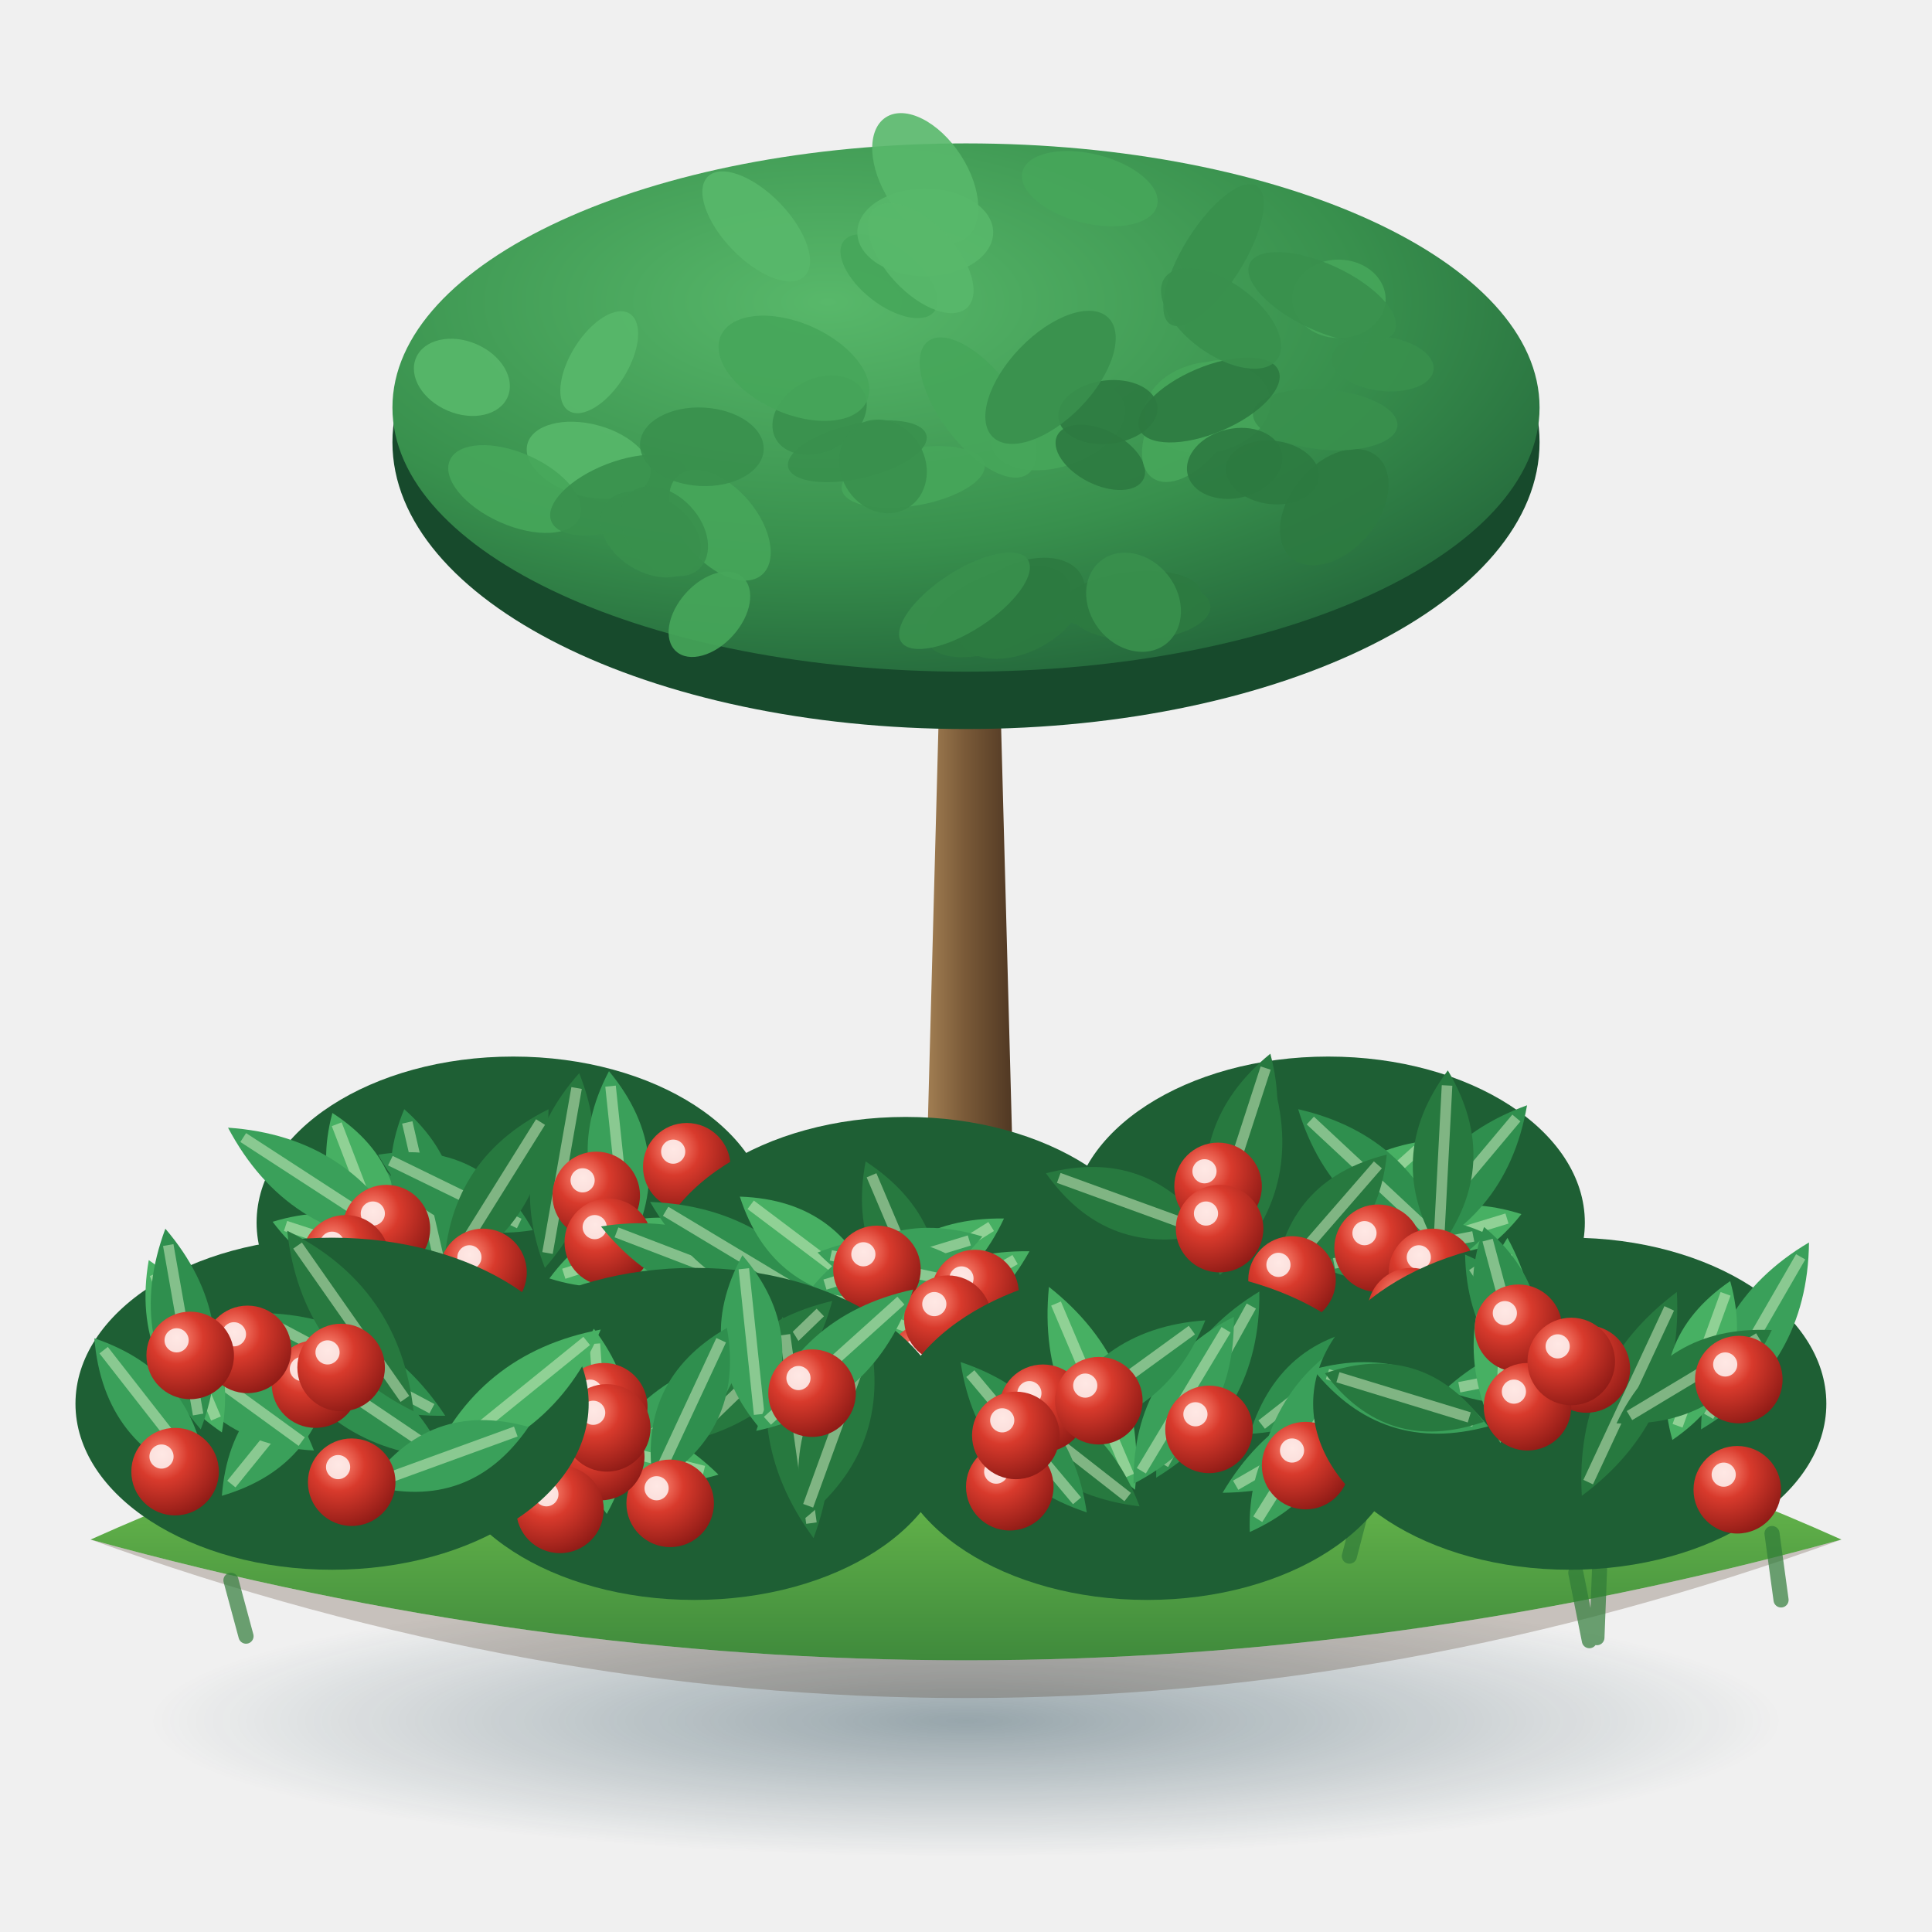
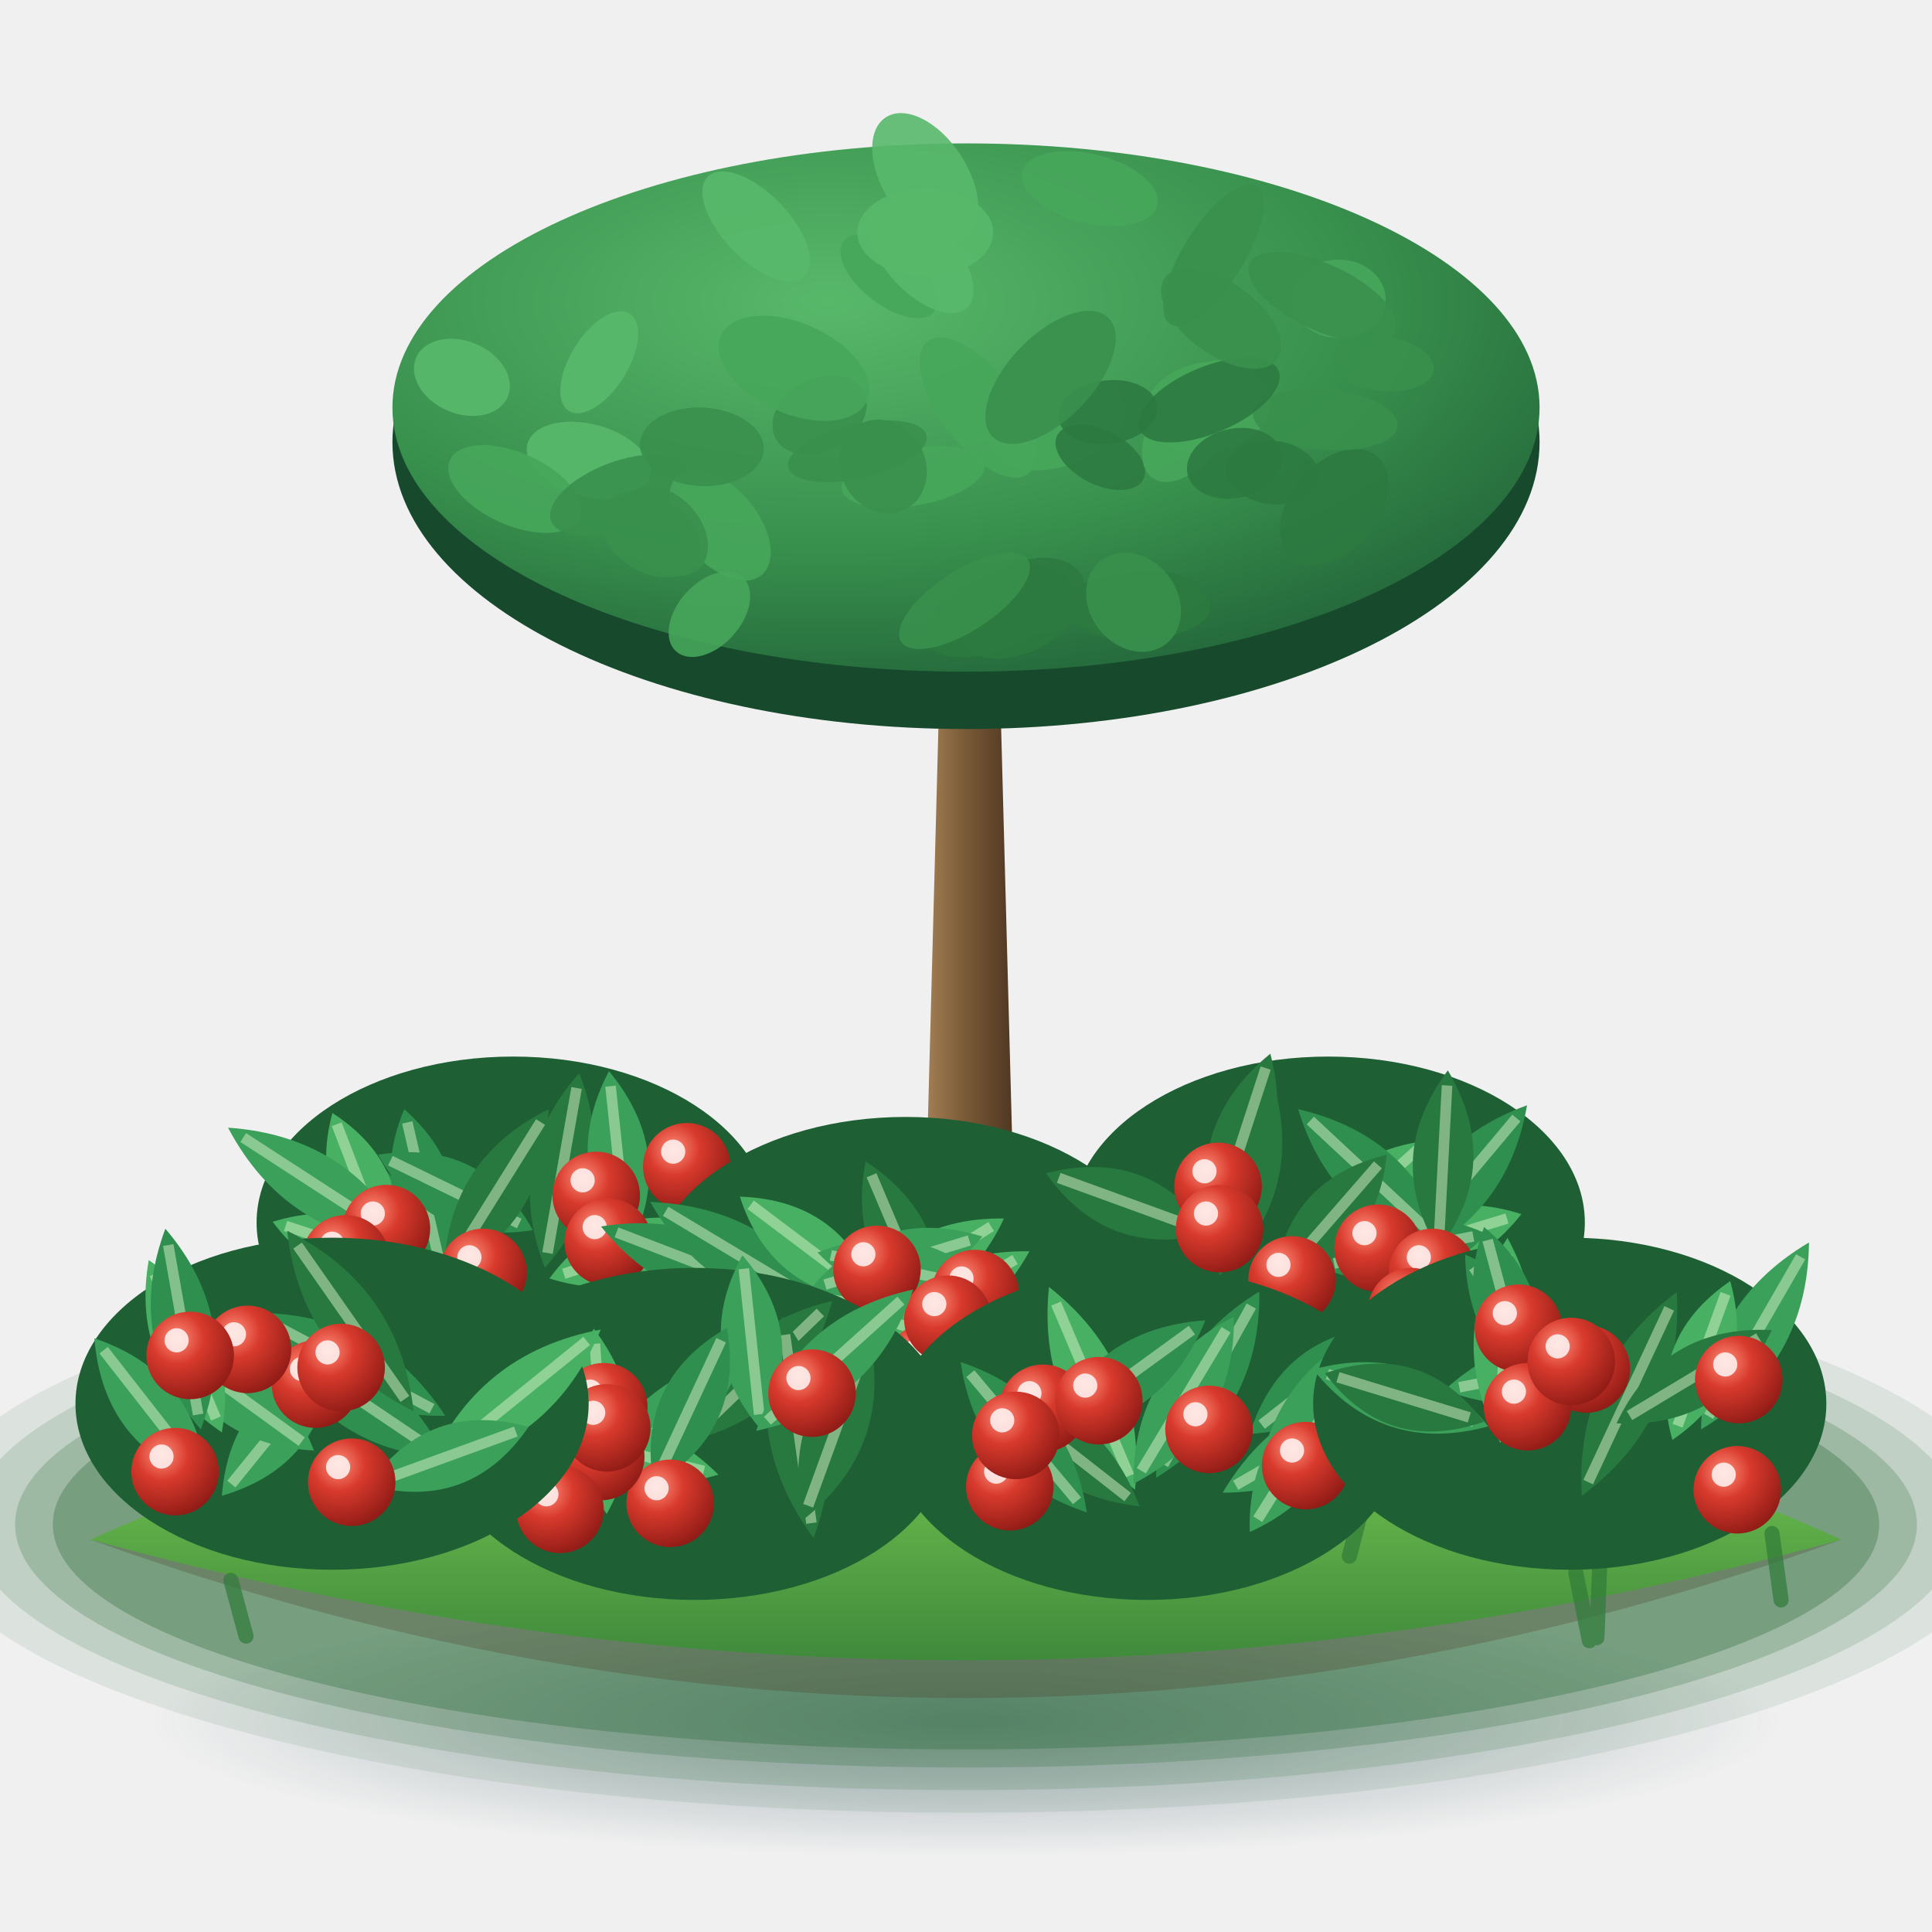
<svg xmlns="http://www.w3.org/2000/svg" viewBox="0 0 128 128" width="128" height="128">
  <defs>
    <radialGradient id="sh" cx="0.5" cy="0.5" r="0.5">
      <stop offset="0" stop-color="#062c3b" stop-opacity="0.38" />
      <stop offset="1" stop-color="#062c3b" stop-opacity="0" />
    </radialGradient>
    <linearGradient id="gr" x1="0" y1="0" x2="0" y2="1">
      <stop offset="0" stop-color="#8ccf63" />
      <stop offset="0.55" stop-color="#5fae48" />
      <stop offset="1" stop-color="#3f8a3c" />
    </linearGradient>
    <linearGradient id="gr2" x1="0" y1="0" x2="0" y2="1">
      <stop offset="0" stop-color="#7cc65a" />
      <stop offset="1" stop-color="#4a9a3f" />
    </linearGradient>
    <linearGradient id="wood" x1="0" y1="0" x2="1" y2="0">
      <stop offset="0" stop-color="#a9794a" />
      <stop offset="0.5" stop-color="#7d5230" />
      <stop offset="1" stop-color="#4f3119" />
    </linearGradient>
    <linearGradient id="trunk" x1="0" y1="0" x2="1" y2="0">
      <stop offset="0" stop-color="#a88457" />
      <stop offset="0.45" stop-color="#7a5a38" />
      <stop offset="1" stop-color="#4a3320" />
    </linearGradient>
    <radialGradient id="cp1" cx="0.38" cy="0.3" r="0.85">
      <stop offset="0" stop-color="#58b86a" />
      <stop offset="0.55" stop-color="#38904d" />
      <stop offset="1" stop-color="#1d5a35" />
    </radialGradient>
    <linearGradient id="lf" x1="0" y1="0" x2="1" y2="1">
      <stop offset="0" stop-color="#4ab063" />
      <stop offset="1" stop-color="#1f6d3a" />
    </linearGradient>
    <radialGradient id="ch" cx="0.35" cy="0.3" r="0.75">
      <stop offset="0" stop-color="#ff8d7a" />
      <stop offset="0.4" stop-color="#d83a2c" />
      <stop offset="1" stop-color="#8f1b16" />
    </radialGradient>
  </defs>
  <ellipse cx="64" cy="114" rx="54" ry="9" fill="url(#sh)" />
+   <ellipse cx="64" cy="101" rx="69" ry="19.1" fill="#2d6b3a" opacity="0.1" />
+   <ellipse cx="64" cy="101" rx="66" ry="17.6" fill="#2d6b3a" opacity="0.16" />
+   <ellipse cx="64" cy="101" rx="63" ry="16.1" fill="#2d6b3a" opacity="0.24" />
+   <ellipse cx="64" cy="101" rx="60.5" ry="14.9" fill="#2d6b3a" opacity="0.34" />
  <path d="M6 102Q64 76 122 102Q64 118 6 102Z" fill="url(#gr)" />
  <path d="M6 102Q64 118 122 102Q64 123 6 102Z" fill="#4a3320" opacity=".25" />
  <path d="M33.6 99.8l0.3 -3.6M78.6 90.7l0.9 -2.5M36.1 95.1l-0.1 -5.5M103.0 101.2l-1.0 -4.4M79.6 101.4l0.7 -4.1M83.9 91.4l0.3 -4.8M40.9 91.5l-0.1 -5.1M89.4 103.1l1.2 -4.6M51.8 100.1l1.2 -3.8M107.9 97.8l-0.8 -2.9M118.0 106.0l-0.6 -4.4M64.8 94.1l0.2 -3.6M73.8 101.3l1.2 -4.5M105.3 108.7l-0.9 -4.5M105.8 108.5l0.2 -5.2M88.8 94.2l0.2 -5.0M39.1 92.2l1.4 -5.1M16.3 108.4l-1.0 -3.7M40.1 101.4l-1.3 -5.1M77.3 90.3l-0.5 -4.7" stroke="#2f7a38" stroke-width="1" stroke-linecap="round" fill="none" opacity=".7" />
  <path d="M61 92L62.5 36H66L67.5 92Z" fill="url(#trunk)" />
  <ellipse cx="64" cy="29.3" rx="38" ry="19" fill="#174a2c" />
  <ellipse cx="64" cy="27" rx="38" ry="17.5" fill="url(#cp1)" />
  <ellipse cx="39.0" cy="30.5" rx="4.2" ry="2.4" transform="rotate(15 39.0 30.5)" fill="#58b86a" opacity=".9" />
  <ellipse cx="75.6" cy="40.4" rx="4.6" ry="2.0" transform="rotate(-3 75.6 40.4)" fill="#2c7a40" opacity=".9" />
  <ellipse cx="60.5" cy="31.6" rx="4.8" ry="1.9" transform="rotate(-10 60.5 31.6)" fill="#46a65a" opacity=".9" />
  <ellipse cx="91.6" cy="24.1" rx="3.4" ry="1.8" transform="rotate(7 91.6 24.1)" fill="#38904d" opacity=".9" />
  <ellipse cx="70.1" cy="28.2" rx="4.6" ry="2.7" transform="rotate(-19 70.1 28.2)" fill="#46a65a" opacity=".9" />
  <ellipse cx="34.1" cy="32.4" rx="4.7" ry="2.4" transform="rotate(24 34.1 32.4)" fill="#46a65a" opacity=".9" />
  <ellipse cx="88.4" cy="33.6" rx="4.4" ry="2.9" transform="rotate(-50 88.4 33.6)" fill="#2c7a40" opacity=".9" />
  <ellipse cx="58.9" cy="18.3" rx="3.8" ry="1.9" transform="rotate(38 58.9 18.3)" fill="#46a65a" opacity=".9" />
  <ellipse cx="72.9" cy="30.3" rx="3.2" ry="1.8" transform="rotate(27 72.9 30.3)" fill="#2c7a40" opacity=".9" />
  <ellipse cx="80.0" cy="27.0" rx="4.2" ry="3.0" transform="rotate(-10 80.0 27.0)" fill="#46a65a" opacity=".9" />
  <ellipse cx="41.0" cy="32.8" rx="4.8" ry="2.2" transform="rotate(-21 41.0 32.8)" fill="#38904d" opacity=".9" />
  <ellipse cx="47.0" cy="40.7" rx="3.3" ry="2.1" transform="rotate(-48 47.0 40.7)" fill="#46a65a" opacity=".9" />
  <ellipse cx="87.8" cy="27.8" rx="4.8" ry="2.0" transform="rotate(5 87.8 27.8)" fill="#38904d" opacity=".9" />
  <ellipse cx="74.9" cy="39.8" rx="4.7" ry="1.9" transform="rotate(-7 74.9 39.8)" fill="#2c7a40" opacity=".9" />
  <ellipse cx="64.8" cy="27.0" rx="5.5" ry="2.5" transform="rotate(53 64.8 27.0)" fill="#46a65a" opacity=".9" />
  <ellipse cx="79.0" cy="27.9" rx="4.6" ry="2.5" transform="rotate(-55 79.0 27.9)" fill="#46a65a" opacity=".9" />
  <ellipse cx="80.1" cy="26.5" rx="5.0" ry="2.2" transform="rotate(-23 80.1 26.5)" fill="#2c7a40" opacity=".9" />
  <ellipse cx="56.8" cy="29.9" rx="4.7" ry="1.8" transform="rotate(-13 56.8 29.9)" fill="#38904d" opacity=".9" />
  <ellipse cx="47.7" cy="34.8" rx="4.3" ry="2.5" transform="rotate(50 47.7 34.8)" fill="#46a65a" opacity=".9" />
  <ellipse cx="43.1" cy="35.4" rx="3.6" ry="2.5" transform="rotate(32 43.1 35.4)" fill="#38904d" opacity=".9" />
  <ellipse cx="75.1" cy="39.9" rx="3.5" ry="2.9" transform="rotate(52 75.1 39.9)" fill="#38904d" opacity=".9" />
  <ellipse cx="54.3" cy="27.5" rx="3.3" ry="2.4" transform="rotate(-28 54.3 27.5)" fill="#38904d" opacity=".9" />
  <ellipse cx="66.1" cy="40.5" rx="5.1" ry="2.5" transform="rotate(-23 66.1 40.5)" fill="#2c7a40" opacity=".9" />
  <ellipse cx="30.6" cy="25.0" rx="3.3" ry="2.4" transform="rotate(23 30.6 25.0)" fill="#58b86a" opacity=".9" />
  <ellipse cx="80.4" cy="16.9" rx="5.4" ry="2.0" transform="rotate(-58 80.4 16.9)" fill="#38904d" opacity=".9" />
  <ellipse cx="84.3" cy="31.3" rx="3.1" ry="2.1" transform="rotate(7 84.3 31.3)" fill="#2c7a40" opacity=".9" />
  <ellipse cx="52.6" cy="24.4" rx="5.3" ry="3.0" transform="rotate(24 52.6 24.4)" fill="#46a65a" opacity=".9" />
  <ellipse cx="61.3" cy="15.4" rx="4.5" ry="2.9" transform="rotate(0 61.3 15.4)" fill="#58b86a" opacity=".9" />
  <ellipse cx="88.7" cy="19.8" rx="3.1" ry="2.6" transform="rotate(1 88.7 19.8)" fill="#46a65a" opacity=".9" />
  <ellipse cx="81.8" cy="30.7" rx="3.2" ry="2.3" transform="rotate(-13 81.8 30.7)" fill="#2c7a40" opacity=".9" />
  <ellipse cx="61.3" cy="11.8" rx="4.8" ry="2.8" transform="rotate(57 61.3 11.8)" fill="#58b86a" opacity=".9" />
  <ellipse cx="58.5" cy="30.9" rx="3.2" ry="2.8" transform="rotate(60 58.5 30.9)" fill="#38904d" opacity=".9" />
  <ellipse cx="72.2" cy="12.5" rx="4.6" ry="2.3" transform="rotate(14 72.2 12.5)" fill="#46a65a" opacity=".9" />
  <ellipse cx="73.4" cy="27.3" rx="3.3" ry="2.1" transform="rotate(-7 73.4 27.3)" fill="#2c7a40" opacity=".9" />
  <ellipse cx="61.0" cy="17.1" rx="4.5" ry="2.3" transform="rotate(47 61.0 17.1)" fill="#58b86a" opacity=".9" />
  <ellipse cx="39.7" cy="24.0" rx="3.8" ry="1.9" transform="rotate(-58 39.7 24.0)" fill="#58b86a" opacity=".9" />
  <ellipse cx="67.6" cy="40.3" rx="4.6" ry="2.9" transform="rotate(-28 67.6 40.3)" fill="#2c7a40" opacity=".9" />
  <ellipse cx="80.9" cy="21.1" rx="4.6" ry="2.4" transform="rotate(36 80.9 21.1)" fill="#38904d" opacity=".9" />
  <ellipse cx="87.6" cy="19.7" rx="5.3" ry="2.2" transform="rotate(25 87.6 19.7)" fill="#38904d" opacity=".9" />
  <ellipse cx="63.9" cy="39.8" rx="5.0" ry="2.0" transform="rotate(-33 63.9 39.8)" fill="#38904d" opacity=".9" />
  <ellipse cx="44.0" cy="35.2" rx="3.4" ry="2.4" transform="rotate(47 44.0 35.2)" fill="#38904d" opacity=".9" />
  <ellipse cx="69.6" cy="25.0" rx="5.5" ry="2.8" transform="rotate(-46 69.6 25.0)" fill="#38904d" opacity=".9" />
  <ellipse cx="46.5" cy="29.6" rx="4.1" ry="2.6" transform="rotate(3 46.5 29.6)" fill="#38904d" opacity=".9" />
  <ellipse cx="50.1" cy="15.0" rx="4.6" ry="2.2" transform="rotate(46 50.1 15.0)" fill="#58b86a" opacity=".9" />
  <ellipse cx="34" cy="81" rx="17" ry="11" fill="#1e5f34" />
  <g transform="translate(27.7 85.2) rotate(-118)">
    <path d="M0 0Q5.6 -4.0 11.3 0Q5.6 4.0 0 0Z" fill="#2f8f4e" />
    <path d="M1 0H10.4" stroke="#d9f2c8" stroke-width=".7" opacity="0.5" fill="none" />
  </g>
  <g transform="translate(26.0 84.1) rotate(-111)">
    <path d="M0 0Q5.6 -4.0 11.1 0Q5.6 4.0 0 0Z" fill="#47b063" />
    <path d="M1 0H10.3" stroke="#d9f2c8" stroke-width=".7" opacity="0.5" fill="none" />
  </g>
  <g transform="translate(29.3 84.4) rotate(-103)">
    <path d="M0 0Q5.6 -4.0 11.2 0Q5.6 4.0 0 0Z" fill="#2f8f4e" />
    <path d="M1 0H10.3" stroke="#d9f2c8" stroke-width=".7" opacity="0.5" fill="none" />
  </g>
  <g transform="translate(36.4 84.7) rotate(-18)">
    <path d="M0 0Q5.6 -4.0 11.2 0Q5.6 4.0 0 0Z" fill="#47b063" />
    <path d="M1 0H10.3" stroke="#d9f2c8" stroke-width=".7" opacity="0.5" fill="none" />
  </g>
  <g transform="translate(29.0 84.5) rotate(-162)">
    <path d="M0 0Q5.8 -4.0 11.5 0Q5.8 4.0 0 0Z" fill="#47b063" />
    <path d="M1 0H10.6" stroke="#d9f2c8" stroke-width=".7" opacity="0.5" fill="none" />
  </g>
  <g transform="translate(27.1 82.5) rotate(-147)">
    <path d="M0 0Q7.1 -4.0 14.3 0Q7.1 4.0 0 0Z" fill="#3aa05a" />
    <path d="M1 0H13.1" stroke="#d9f2c8" stroke-width=".7" opacity="0.5" fill="none" />
  </g>
  <g transform="translate(35.3 81.5) rotate(-154)">
    <path d="M0 0Q5.7 -4.0 11.4 0Q5.7 4.0 0 0Z" fill="#2f8f4e" />
    <path d="M1 0H10.5" stroke="#d9f2c8" stroke-width=".7" opacity="0.5" fill="none" />
  </g>
  <g transform="translate(36.1 84.0) rotate(-80)">
    <path d="M0 0Q6.6 -4.0 13.1 0Q6.6 4.0 0 0Z" fill="#27793f" />
    <path d="M1 0H12.1" stroke="#d9f2c8" stroke-width=".7" opacity="0.5" fill="none" />
  </g>
  <g transform="translate(41.6 82.9) rotate(-96)">
    <path d="M0 0Q6.0 -4.0 12.0 0Q6.0 4.0 0 0Z" fill="#3aa05a" />
    <path d="M1 0H11.0" stroke="#d9f2c8" stroke-width=".7" opacity="0.5" fill="none" />
  </g>
  <g transform="translate(29.4 84.6) rotate(-58)">
    <path d="M0 0Q6.6 -4.0 13.1 0Q6.6 4.0 0 0Z" fill="#27793f" />
    <path d="M1 0H12.1" stroke="#d9f2c8" stroke-width=".7" opacity="0.5" fill="none" />
  </g>
  <circle cx="39.5" cy="79.2" r="2.9" fill="url(#ch)" />
  <circle cx="38.6" cy="78.2" r=".8" fill="#fff" opacity=".8" />
  <circle cx="45.5" cy="77.3" r="2.9" fill="url(#ch)" />
  <circle cx="44.6" cy="76.3" r=".8" fill="#fff" opacity=".8" />
  <circle cx="32.0" cy="84.3" r="2.9" fill="url(#ch)" />
  <circle cx="31.1" cy="83.3" r=".8" fill="#fff" opacity=".8" />
  <circle cx="25.6" cy="81.4" r="2.9" fill="url(#ch)" />
  <circle cx="24.7" cy="80.4" r=".8" fill="#fff" opacity=".8" />
  <circle cx="22.9" cy="83.4" r="2.9" fill="url(#ch)" />
  <circle cx="22.0" cy="82.4" r=".8" fill="#fff" opacity=".8" />
  <circle cx="40.3" cy="82.3" r="2.9" fill="url(#ch)" />
  <circle cx="39.4" cy="81.3" r=".8" fill="#fff" opacity=".8" />
  <ellipse cx="60" cy="85" rx="17" ry="11" fill="#1e5f34" />
  <g transform="translate(56.6 89.6) rotate(-30)">
    <path d="M0 0Q6.7 -4.0 13.4 0Q6.7 4.0 0 0Z" fill="#47b063" />
    <path d="M1 0H12.3" stroke="#d9f2c8" stroke-width=".7" opacity="0.5" fill="none" />
  </g>
  <g transform="translate(52.7 86.2) rotate(-159)">
    <path d="M0 0Q6.9 -4.0 13.8 0Q6.9 4.0 0 0Z" fill="#2f8f4e" />
    <path d="M1 0H12.7" stroke="#d9f2c8" stroke-width=".7" opacity="0.5" fill="none" />
  </g>
  <g transform="translate(63.6 89.2) rotate(-160)">
    <path d="M0 0Q7.5 -4.0 15.0 0Q7.5 4.0 0 0Z" fill="#47b063" />
    <path d="M1 0H13.8" stroke="#d9f2c8" stroke-width=".7" opacity="0.5" fill="none" />
  </g>
  <g transform="translate(57.9 89.3) rotate(-124)">
    <path d="M0 0Q5.5 -4.0 11.1 0Q5.5 4.0 0 0Z" fill="#47b063" />
    <path d="M1 0H10.2" stroke="#d9f2c8" stroke-width=".7" opacity="0.5" fill="none" />
  </g>
  <g transform="translate(62.0 87.9) rotate(-113)">
    <path d="M0 0Q5.9 -4.0 11.9 0Q5.9 4.0 0 0Z" fill="#27793f" />
    <path d="M1 0H10.9" stroke="#d9f2c8" stroke-width=".7" opacity="0.5" fill="none" />
  </g>
  <g transform="translate(55.5 87.1) rotate(-149)">
    <path d="M0 0Q7.2 -4.0 14.5 0Q7.2 4.0 0 0Z" fill="#2f8f4e" />
    <path d="M1 0H13.3" stroke="#d9f2c8" stroke-width=".7" opacity="0.5" fill="none" />
  </g>
  <g transform="translate(58.2 86.2) rotate(-143)">
    <path d="M0 0Q5.8 -4.0 11.5 0Q5.8 4.0 0 0Z" fill="#47b063" />
    <path d="M1 0H10.6" stroke="#d9f2c8" stroke-width=".7" opacity="0.5" fill="none" />
  </g>
  <g transform="translate(56.0 87.3) rotate(-32)">
    <path d="M0 0Q6.2 -4.0 12.4 0Q6.2 4.0 0 0Z" fill="#47b063" />
    <path d="M1 0H11.4" stroke="#d9f2c8" stroke-width=".7" opacity="0.5" fill="none" />
  </g>
  <g transform="translate(53.7 85.4) rotate(-17)">
    <path d="M0 0Q6.0 -4.0 11.9 0Q6.0 4.0 0 0Z" fill="#3aa05a" />
    <path d="M1 0H11.0" stroke="#d9f2c8" stroke-width=".7" opacity="0.5" fill="none" />
  </g>
  <g transform="translate(66.0 85.5) rotate(-168)">
    <path d="M0 0Q6.1 -4.0 12.1 0Q6.1 4.0 0 0Z" fill="#3aa05a" />
    <path d="M1 0H11.2" stroke="#d9f2c8" stroke-width=".7" opacity="0.5" fill="none" />
  </g>
  <circle cx="58.1" cy="84.1" r="2.9" fill="url(#ch)" />
  <circle cx="57.2" cy="83.1" r=".8" fill="#fff" opacity=".8" />
  <circle cx="61.6" cy="90.5" r="2.9" fill="url(#ch)" />
  <circle cx="60.7" cy="89.5" r=".8" fill="#fff" opacity=".8" />
  <circle cx="64.6" cy="85.7" r="2.9" fill="url(#ch)" />
  <circle cx="63.7" cy="84.7" r=".8" fill="#fff" opacity=".8" />
  <circle cx="62.8" cy="87.4" r="2.9" fill="url(#ch)" />
  <circle cx="61.9" cy="86.4" r=".8" fill="#fff" opacity=".8" />
  <circle cx="49.3" cy="89.9" r="2.9" fill="url(#ch)" />
  <circle cx="48.4" cy="88.9" r=".8" fill="#fff" opacity=".8" />
  <circle cx="66.7" cy="89.6" r="2.9" fill="url(#ch)" />
  <circle cx="65.8" cy="88.6" r=".8" fill="#fff" opacity=".8" />
  <ellipse cx="88" cy="81" rx="17" ry="11" fill="#1e5f34" />
  <g transform="translate(86.1 83.2) rotate(-42)">
    <path d="M0 0Q5.7 -4.0 11.4 0Q5.7 4.0 0 0Z" fill="#47b063" />
    <path d="M1 0H10.5" stroke="#d9f2c8" stroke-width=".7" opacity="0.5" fill="none" />
  </g>
  <g transform="translate(80.2 81.7) rotate(-160)">
    <path d="M0 0Q5.8 -4.0 11.6 0Q5.8 4.0 0 0Z" fill="#27793f" />
    <path d="M1 0H10.7" stroke="#d9f2c8" stroke-width=".7" opacity="0.5" fill="none" />
  </g>
  <g transform="translate(80.8 84.5) rotate(-74)">
    <path d="M0 0Q6.6 -4.0 13.1 0Q6.6 4.0 0 0Z" fill="#27793f" />
    <path d="M1 0H12.1" stroke="#d9f2c8" stroke-width=".7" opacity="0.5" fill="none" />
  </g>
  <g transform="translate(80.3 81.7) rotate(-72)">
    <path d="M0 0Q6.3 -4.0 12.5 0Q6.3 4.0 0 0Z" fill="#27793f" />
    <path d="M1 0H11.5" stroke="#d9f2c8" stroke-width=".7" opacity="0.5" fill="none" />
  </g>
  <g transform="translate(89.8 83.8) rotate(-17)">
    <path d="M0 0Q5.7 -4.0 11.5 0Q5.7 4.0 0 0Z" fill="#47b063" />
    <path d="M1 0H10.5" stroke="#d9f2c8" stroke-width=".7" opacity="0.5" fill="none" />
  </g>
  <g transform="translate(87.4 83.9) rotate(-11)">
    <path d="M0 0Q5.7 -4.0 11.3 0Q5.7 4.0 0 0Z" fill="#2f8f4e" />
    <path d="M1 0H10.4" stroke="#d9f2c8" stroke-width=".7" opacity="0.5" fill="none" />
  </g>
  <g transform="translate(92.3 83.8) rotate(-50)">
    <path d="M0 0Q6.9 -4.0 13.8 0Q6.9 4.0 0 0Z" fill="#2f8f4e" />
    <path d="M1 0H12.7" stroke="#d9f2c8" stroke-width=".7" opacity="0.5" fill="none" />
  </g>
  <g transform="translate(96.1 82.9) rotate(-137)">
    <path d="M0 0Q6.9 -4.0 13.8 0Q6.9 4.0 0 0Z" fill="#2f8f4e" />
    <path d="M1 0H12.7" stroke="#d9f2c8" stroke-width=".7" opacity="0.5" fill="none" />
  </g>
  <g transform="translate(84.4 85.1) rotate(-49)">
    <path d="M0 0Q5.7 -4.0 11.4 0Q5.7 4.0 0 0Z" fill="#27793f" />
    <path d="M1 0H10.5" stroke="#d9f2c8" stroke-width=".7" opacity="0.5" fill="none" />
  </g>
  <g transform="translate(95.3 82.8) rotate(-87)">
    <path d="M0 0Q5.9 -4.0 11.9 0Q5.9 4.0 0 0Z" fill="#27793f" />
    <path d="M1 0H10.9" stroke="#d9f2c8" stroke-width=".7" opacity="0.5" fill="none" />
  </g>
  <circle cx="91.3" cy="82.7" r="2.9" fill="url(#ch)" />
  <circle cx="90.4" cy="81.7" r=".8" fill="#fff" opacity=".8" />
  <circle cx="94.9" cy="84.3" r="2.9" fill="url(#ch)" />
  <circle cx="94.0" cy="83.3" r=".8" fill="#fff" opacity=".8" />
  <circle cx="80.7" cy="78.6" r="2.9" fill="url(#ch)" />
  <circle cx="79.8" cy="77.6" r=".8" fill="#fff" opacity=".8" />
  <circle cx="85.6" cy="84.8" r="2.9" fill="url(#ch)" />
  <circle cx="84.7" cy="83.8" r=".8" fill="#fff" opacity=".8" />
  <circle cx="80.8" cy="81.4" r="2.9" fill="url(#ch)" />
  <circle cx="79.9" cy="80.4" r=".8" fill="#fff" opacity=".8" />
  <circle cx="93.5" cy="86.9" r="2.9" fill="url(#ch)" />
  <circle cx="92.6" cy="85.9" r=".8" fill="#fff" opacity=".8" />
  <ellipse cx="46" cy="95" rx="17" ry="11" fill="#1e5f34" />
  <g transform="translate(45.5 95.5) rotate(-44)">
    <path d="M0 0Q6.7 -4.0 13.4 0Q6.7 4.0 0 0Z" fill="#27793f" />
    <path d="M1 0H12.3" stroke="#d9f2c8" stroke-width=".7" opacity="0.5" fill="none" />
  </g>
  <g transform="translate(53.9 101.9) rotate(-98)">
    <path d="M0 0Q7.4 -4.0 14.8 0Q7.4 4.0 0 0Z" fill="#27793f" />
    <path d="M1 0H13.6" stroke="#d9f2c8" stroke-width=".7" opacity="0.5" fill="none" />
  </g>
  <g transform="translate(38.8 97.8) rotate(-157)">
    <path d="M0 0Q6.2 -4.0 12.4 0Q6.2 4.0 0 0Z" fill="#47b063" />
    <path d="M1 0H11.4" stroke="#d9f2c8" stroke-width=".7" opacity="0.5" fill="none" />
  </g>
  <g transform="translate(53.2 100.7) rotate(-70)">
    <path d="M0 0Q6.5 -4.0 12.9 0Q6.5 4.0 0 0Z" fill="#27793f" />
    <path d="M1 0H11.9" stroke="#d9f2c8" stroke-width=".7" opacity="0.5" fill="none" />
  </g>
  <g transform="translate(38.5 99.3) rotate(-42)">
    <path d="M0 0Q7.3 -4.0 14.6 0Q7.3 4.0 0 0Z" fill="#3aa05a" />
    <path d="M1 0H13.5" stroke="#d9f2c8" stroke-width=".7" opacity="0.5" fill="none" />
  </g>
  <g transform="translate(40.2 100.3) rotate(-94)">
    <path d="M0 0Q6.2 -4.0 12.3 0Q6.2 4.0 0 0Z" fill="#47b063" />
    <path d="M1 0H11.3" stroke="#d9f2c8" stroke-width=".7" opacity="0.5" fill="none" />
  </g>
  <g transform="translate(50.4 94.7) rotate(-96)">
    <path d="M0 0Q5.8 -4.0 11.6 0Q5.8 4.0 0 0Z" fill="#3aa05a" />
    <path d="M1 0H10.7" stroke="#d9f2c8" stroke-width=".7" opacity="0.5" fill="none" />
  </g>
  <g transform="translate(47.6 97.7) rotate(-166)">
    <path d="M0 0Q6.8 -4.0 13.6 0Q6.8 4.0 0 0Z" fill="#47b063" />
    <path d="M1 0H12.5" stroke="#d9f2c8" stroke-width=".7" opacity="0.5" fill="none" />
  </g>
  <g transform="translate(43.3 98.4) rotate(-65)">
    <path d="M0 0Q5.8 -4.0 11.5 0Q5.8 4.0 0 0Z" fill="#2f8f4e" />
    <path d="M1 0H10.6" stroke="#d9f2c8" stroke-width=".7" opacity="0.5" fill="none" />
  </g>
  <g transform="translate(50.1 94.8) rotate(-42)">
    <path d="M0 0Q7.0 -4.0 14.0 0Q7.0 4.0 0 0Z" fill="#3aa05a" />
    <path d="M1 0H12.9" stroke="#d9f2c8" stroke-width=".7" opacity="0.5" fill="none" />
  </g>
  <circle cx="44.4" cy="99.6" r="2.9" fill="url(#ch)" />
  <circle cx="43.5" cy="98.6" r=".8" fill="#fff" opacity=".8" />
  <circle cx="53.8" cy="92.3" r="2.9" fill="url(#ch)" />
  <circle cx="52.9" cy="91.3" r=".8" fill="#fff" opacity=".8" />
  <circle cx="40.0" cy="93.2" r="2.9" fill="url(#ch)" />
  <circle cx="39.1" cy="92.2" r=".8" fill="#fff" opacity=".8" />
  <circle cx="39.8" cy="96.5" r="2.9" fill="url(#ch)" />
  <circle cx="38.9" cy="95.5" r=".8" fill="#fff" opacity=".8" />
  <circle cx="40.2" cy="94.6" r="2.9" fill="url(#ch)" />
  <circle cx="39.3" cy="93.6" r=".8" fill="#fff" opacity=".8" />
  <circle cx="37.1" cy="100.0" r="2.9" fill="url(#ch)" />
  <circle cx="36.2" cy="99.0" r=".8" fill="#fff" opacity=".8" />
  <ellipse cx="76" cy="95" rx="17" ry="11" fill="#1e5f34" />
  <g transform="translate(75.2 98.7) rotate(-113)">
    <path d="M0 0Q7.3 -4.0 14.6 0Q7.3 4.0 0 0Z" fill="#47b063" />
    <path d="M1 0H13.4" stroke="#d9f2c8" stroke-width=".7" opacity="0.5" fill="none" />
  </g>
  <g transform="translate(82.8 95.0) rotate(-38)">
    <path d="M0 0Q5.8 -4.0 11.6 0Q5.8 4.0 0 0Z" fill="#2f8f4e" />
    <path d="M1 0H10.7" stroke="#d9f2c8" stroke-width=".7" opacity="0.5" fill="none" />
  </g>
  <g transform="translate(81.0 98.9) rotate(-30)">
    <path d="M0 0Q7.1 -4.0 14.1 0Q7.1 4.0 0 0Z" fill="#3aa05a" />
    <path d="M1 0H13.0" stroke="#d9f2c8" stroke-width=".7" opacity="0.5" fill="none" />
  </g>
  <g transform="translate(75.5 99.8) rotate(-142)">
    <path d="M0 0Q6.6 -4.0 13.2 0Q6.6 4.0 0 0Z" fill="#27793f" />
    <path d="M1 0H12.2" stroke="#d9f2c8" stroke-width=".7" opacity="0.5" fill="none" />
  </g>
  <g transform="translate(76.6 97.9) rotate(-61)">
    <path d="M0 0Q7.1 -4.0 14.1 0Q7.1 4.0 0 0Z" fill="#2f8f4e" />
    <path d="M1 0H13.0" stroke="#d9f2c8" stroke-width=".7" opacity="0.5" fill="none" />
  </g>
  <g transform="translate(72.0 100.2) rotate(-130)">
    <path d="M0 0Q6.5 -4.0 13.0 0Q6.5 4.0 0 0Z" fill="#2f8f4e" />
    <path d="M1 0H12.0" stroke="#d9f2c8" stroke-width=".7" opacity="0.5" fill="none" />
  </g>
  <g transform="translate(83.4 97.5) rotate(-48)">
    <path d="M0 0Q6.7 -4.0 13.5 0Q6.7 4.0 0 0Z" fill="#3aa05a" />
    <path d="M1 0H12.4" stroke="#d9f2c8" stroke-width=".7" opacity="0.5" fill="none" />
  </g>
  <g transform="translate(75.1 98.3) rotate(-59)">
    <path d="M0 0Q6.5 -4.0 12.9 0Q6.5 4.0 0 0Z" fill="#3aa05a" />
    <path d="M1 0H11.9" stroke="#d9f2c8" stroke-width=".7" opacity="0.5" fill="none" />
  </g>
  <g transform="translate(82.8 101.5) rotate(-58)">
    <path d="M0 0Q6.0 -4.0 12.0 0Q6.0 4.0 0 0Z" fill="#3aa05a" />
    <path d="M1 0H11.1" stroke="#d9f2c8" stroke-width=".7" opacity="0.5" fill="none" />
  </g>
  <g transform="translate(69.5 95.0) rotate(-36)">
    <path d="M0 0Q6.4 -4.0 12.8 0Q6.4 4.0 0 0Z" fill="#2f8f4e" />
    <path d="M1 0H11.7" stroke="#d9f2c8" stroke-width=".7" opacity="0.5" fill="none" />
  </g>
  <circle cx="80.1" cy="94.7" r="2.9" fill="url(#ch)" />
  <circle cx="79.2" cy="93.7" r=".8" fill="#fff" opacity=".8" />
  <circle cx="69.1" cy="93.3" r="2.9" fill="url(#ch)" />
  <circle cx="68.2" cy="92.3" r=".8" fill="#fff" opacity=".8" />
  <circle cx="66.9" cy="98.5" r="2.9" fill="url(#ch)" />
  <circle cx="66.0" cy="97.5" r=".8" fill="#fff" opacity=".8" />
  <circle cx="86.5" cy="97.1" r="2.9" fill="url(#ch)" />
  <circle cx="85.6" cy="96.1" r=".8" fill="#fff" opacity=".8" />
  <circle cx="72.8" cy="92.8" r="2.9" fill="url(#ch)" />
  <circle cx="71.9" cy="91.8" r=".8" fill="#fff" opacity=".8" />
  <circle cx="67.3" cy="95.1" r="2.9" fill="url(#ch)" />
  <circle cx="66.4" cy="94.1" r=".8" fill="#fff" opacity=".8" />
  <ellipse cx="22" cy="93" rx="17" ry="11" fill="#1e5f34" />
  <g transform="translate(14.7 99.1) rotate(-51)">
    <path d="M0 0Q5.8 -4.0 11.7 0Q5.8 4.0 0 0Z" fill="#3aa05a" />
    <path d="M1 0H10.7" stroke="#d9f2c8" stroke-width=".7" opacity="0.5" fill="none" />
  </g>
  <g transform="translate(20.8 96.1) rotate(-144)">
    <path d="M0 0Q6.2 -4.0 12.4 0Q6.2 4.0 0 0Z" fill="#3aa05a" />
    <path d="M1 0H11.4" stroke="#d9f2c8" stroke-width=".7" opacity="0.5" fill="none" />
  </g>
  <g transform="translate(14.7 94.9) rotate(-113)">
    <path d="M0 0Q6.2 -4.0 12.4 0Q6.2 4.0 0 0Z" fill="#47b063" />
    <path d="M1 0H11.4" stroke="#d9f2c8" stroke-width=".7" opacity="0.5" fill="none" />
  </g>
  <g transform="translate(13.3 94.7) rotate(-100)">
    <path d="M0 0Q6.7 -4.0 13.5 0Q6.7 4.0 0 0Z" fill="#2f8f4e" />
    <path d="M1 0H12.4" stroke="#d9f2c8" stroke-width=".7" opacity="0.5" fill="none" />
  </g>
  <g transform="translate(29.5 93.8) rotate(-152)">
    <path d="M0 0Q7.3 -4.0 14.5 0Q7.3 4.0 0 0Z" fill="#2f8f4e" />
    <path d="M1 0H13.3" stroke="#d9f2c8" stroke-width=".7" opacity="0.5" fill="none" />
  </g>
  <g transform="translate(13.7 98.2) rotate(-128)">
    <path d="M0 0Q6.0 -4.0 12.1 0Q6.0 4.0 0 0Z" fill="#3aa05a" />
    <path d="M1 0H11.1" stroke="#d9f2c8" stroke-width=".7" opacity="0.5" fill="none" />
  </g>
  <g transform="translate(28.3 97.4) rotate(-39)">
    <path d="M0 0Q7.4 -4.0 14.8 0Q7.4 4.0 0 0Z" fill="#47b063" />
    <path d="M1 0H13.6" stroke="#d9f2c8" stroke-width=".7" opacity="0.5" fill="none" />
  </g>
  <g transform="translate(29.5 96.6) rotate(-146)">
    <path d="M0 0Q6.9 -4.0 13.8 0Q6.9 4.0 0 0Z" fill="#2f8f4e" />
    <path d="M1 0H12.7" stroke="#d9f2c8" stroke-width=".7" opacity="0.5" fill="none" />
  </g>
  <g transform="translate(27.4 93.5) rotate(-125)">
    <path d="M0 0Q7.3 -4.0 14.6 0Q7.3 4.0 0 0Z" fill="#27793f" />
    <path d="M1 0H13.4" stroke="#d9f2c8" stroke-width=".7" opacity="0.5" fill="none" />
  </g>
  <g transform="translate(24.4 98.4) rotate(-20)">
    <path d="M0 0Q5.7 -4.0 11.3 0Q5.7 4.0 0 0Z" fill="#3aa05a" />
    <path d="M1 0H10.4" stroke="#d9f2c8" stroke-width=".7" opacity="0.5" fill="none" />
  </g>
  <circle cx="11.6" cy="97.5" r="2.9" fill="url(#ch)" />
  <circle cx="10.7" cy="96.5" r=".8" fill="#fff" opacity=".8" />
  <circle cx="20.9" cy="91.7" r="2.9" fill="url(#ch)" />
  <circle cx="20.0" cy="90.7" r=".8" fill="#fff" opacity=".8" />
  <circle cx="23.3" cy="98.2" r="2.9" fill="url(#ch)" />
  <circle cx="22.4" cy="97.2" r=".8" fill="#fff" opacity=".8" />
  <circle cx="16.4" cy="89.4" r="2.9" fill="url(#ch)" />
  <circle cx="15.5" cy="88.4" r=".8" fill="#fff" opacity=".8" />
  <circle cx="22.6" cy="90.6" r="2.9" fill="url(#ch)" />
  <circle cx="21.7" cy="89.6" r=".8" fill="#fff" opacity=".8" />
  <circle cx="12.6" cy="89.8" r="2.9" fill="url(#ch)" />
  <circle cx="11.7" cy="88.8" r=".8" fill="#fff" opacity=".8" />
  <ellipse cx="104" cy="93" rx="17" ry="11" fill="#1e5f34" />
  <g transform="translate(98.6 94.5) rotate(-162)">
    <path d="M0 0Q6.1 -4.0 12.2 0Q6.1 4.0 0 0Z" fill="#3aa05a" />
    <path d="M1 0H11.2" stroke="#d9f2c8" stroke-width=".7" opacity="0.5" fill="none" />
  </g>
  <g transform="translate(104.0 93.4) rotate(-124)">
    <path d="M0 0Q6.2 -4.0 12.4 0Q6.2 4.0 0 0Z" fill="#2f8f4e" />
    <path d="M1 0H11.4" stroke="#d9f2c8" stroke-width=".7" opacity="0.5" fill="none" />
  </g>
  <g transform="translate(95.7 92.1) rotate(-11)">
    <path d="M0 0Q6.5 -4.0 13.0 0Q6.5 4.0 0 0Z" fill="#3aa05a" />
    <path d="M1 0H12.0" stroke="#d9f2c8" stroke-width=".7" opacity="0.5" fill="none" />
  </g>
  <g transform="translate(99.4 95.6) rotate(-88)">
    <path d="M0 0Q6.8 -4.0 13.6 0Q6.8 4.0 0 0Z" fill="#47b063" />
    <path d="M1 0H12.5" stroke="#d9f2c8" stroke-width=".7" opacity="0.5" fill="none" />
  </g>
  <g transform="translate(104.8 99.1) rotate(-65)">
    <path d="M0 0Q7.4 -4.0 14.9 0Q7.4 4.0 0 0Z" fill="#27793f" />
    <path d="M1 0H13.7" stroke="#d9f2c8" stroke-width=".7" opacity="0.5" fill="none" />
  </g>
  <g transform="translate(112.7 94.7) rotate(-60)">
    <path d="M0 0Q7.2 -4.0 14.3 0Q7.2 4.0 0 0Z" fill="#3aa05a" />
    <path d="M1 0H13.2" stroke="#d9f2c8" stroke-width=".7" opacity="0.5" fill="none" />
  </g>
  <g transform="translate(101.3 92.4) rotate(-105)">
    <path d="M0 0Q5.8 -4.0 11.5 0Q5.8 4.0 0 0Z" fill="#2f8f4e" />
    <path d="M1 0H10.6" stroke="#d9f2c8" stroke-width=".7" opacity="0.5" fill="none" />
  </g>
  <g transform="translate(110.8 95.4) rotate(-70)">
    <path d="M0 0Q5.6 -4.0 11.2 0Q5.6 4.0 0 0Z" fill="#47b063" />
    <path d="M1 0H10.3" stroke="#d9f2c8" stroke-width=".7" opacity="0.5" fill="none" />
  </g>
  <g transform="translate(107.1 94.3) rotate(-31)">
    <path d="M0 0Q6.0 -4.0 12.0 0Q6.0 4.0 0 0Z" fill="#27793f" />
    <path d="M1 0H11.0" stroke="#d9f2c8" stroke-width=".7" opacity="0.5" fill="none" />
  </g>
  <g transform="translate(98.3 94.2) rotate(-163)">
    <path d="M0 0Q5.5 -4.0 11.0 0Q5.5 4.0 0 0Z" fill="#27793f" />
    <path d="M1 0H10.1" stroke="#d9f2c8" stroke-width=".7" opacity="0.5" fill="none" />
  </g>
  <circle cx="115.1" cy="98.7" r="2.9" fill="url(#ch)" />
  <circle cx="114.2" cy="97.7" r=".8" fill="#fff" opacity=".8" />
  <circle cx="105.1" cy="90.7" r="2.9" fill="url(#ch)" />
  <circle cx="104.2" cy="89.7" r=".8" fill="#fff" opacity=".8" />
  <circle cx="115.2" cy="91.4" r="2.9" fill="url(#ch)" />
  <circle cx="114.3" cy="90.4" r=".8" fill="#fff" opacity=".8" />
  <circle cx="100.6" cy="88.0" r="2.9" fill="url(#ch)" />
  <circle cx="99.7" cy="87.0" r=".8" fill="#fff" opacity=".8" />
  <circle cx="101.2" cy="93.2" r="2.9" fill="url(#ch)" />
  <circle cx="100.3" cy="92.2" r=".8" fill="#fff" opacity=".8" />
  <circle cx="104.1" cy="90.2" r="2.9" fill="url(#ch)" />
  <circle cx="103.2" cy="89.2" r=".8" fill="#fff" opacity=".8" />
</svg>
